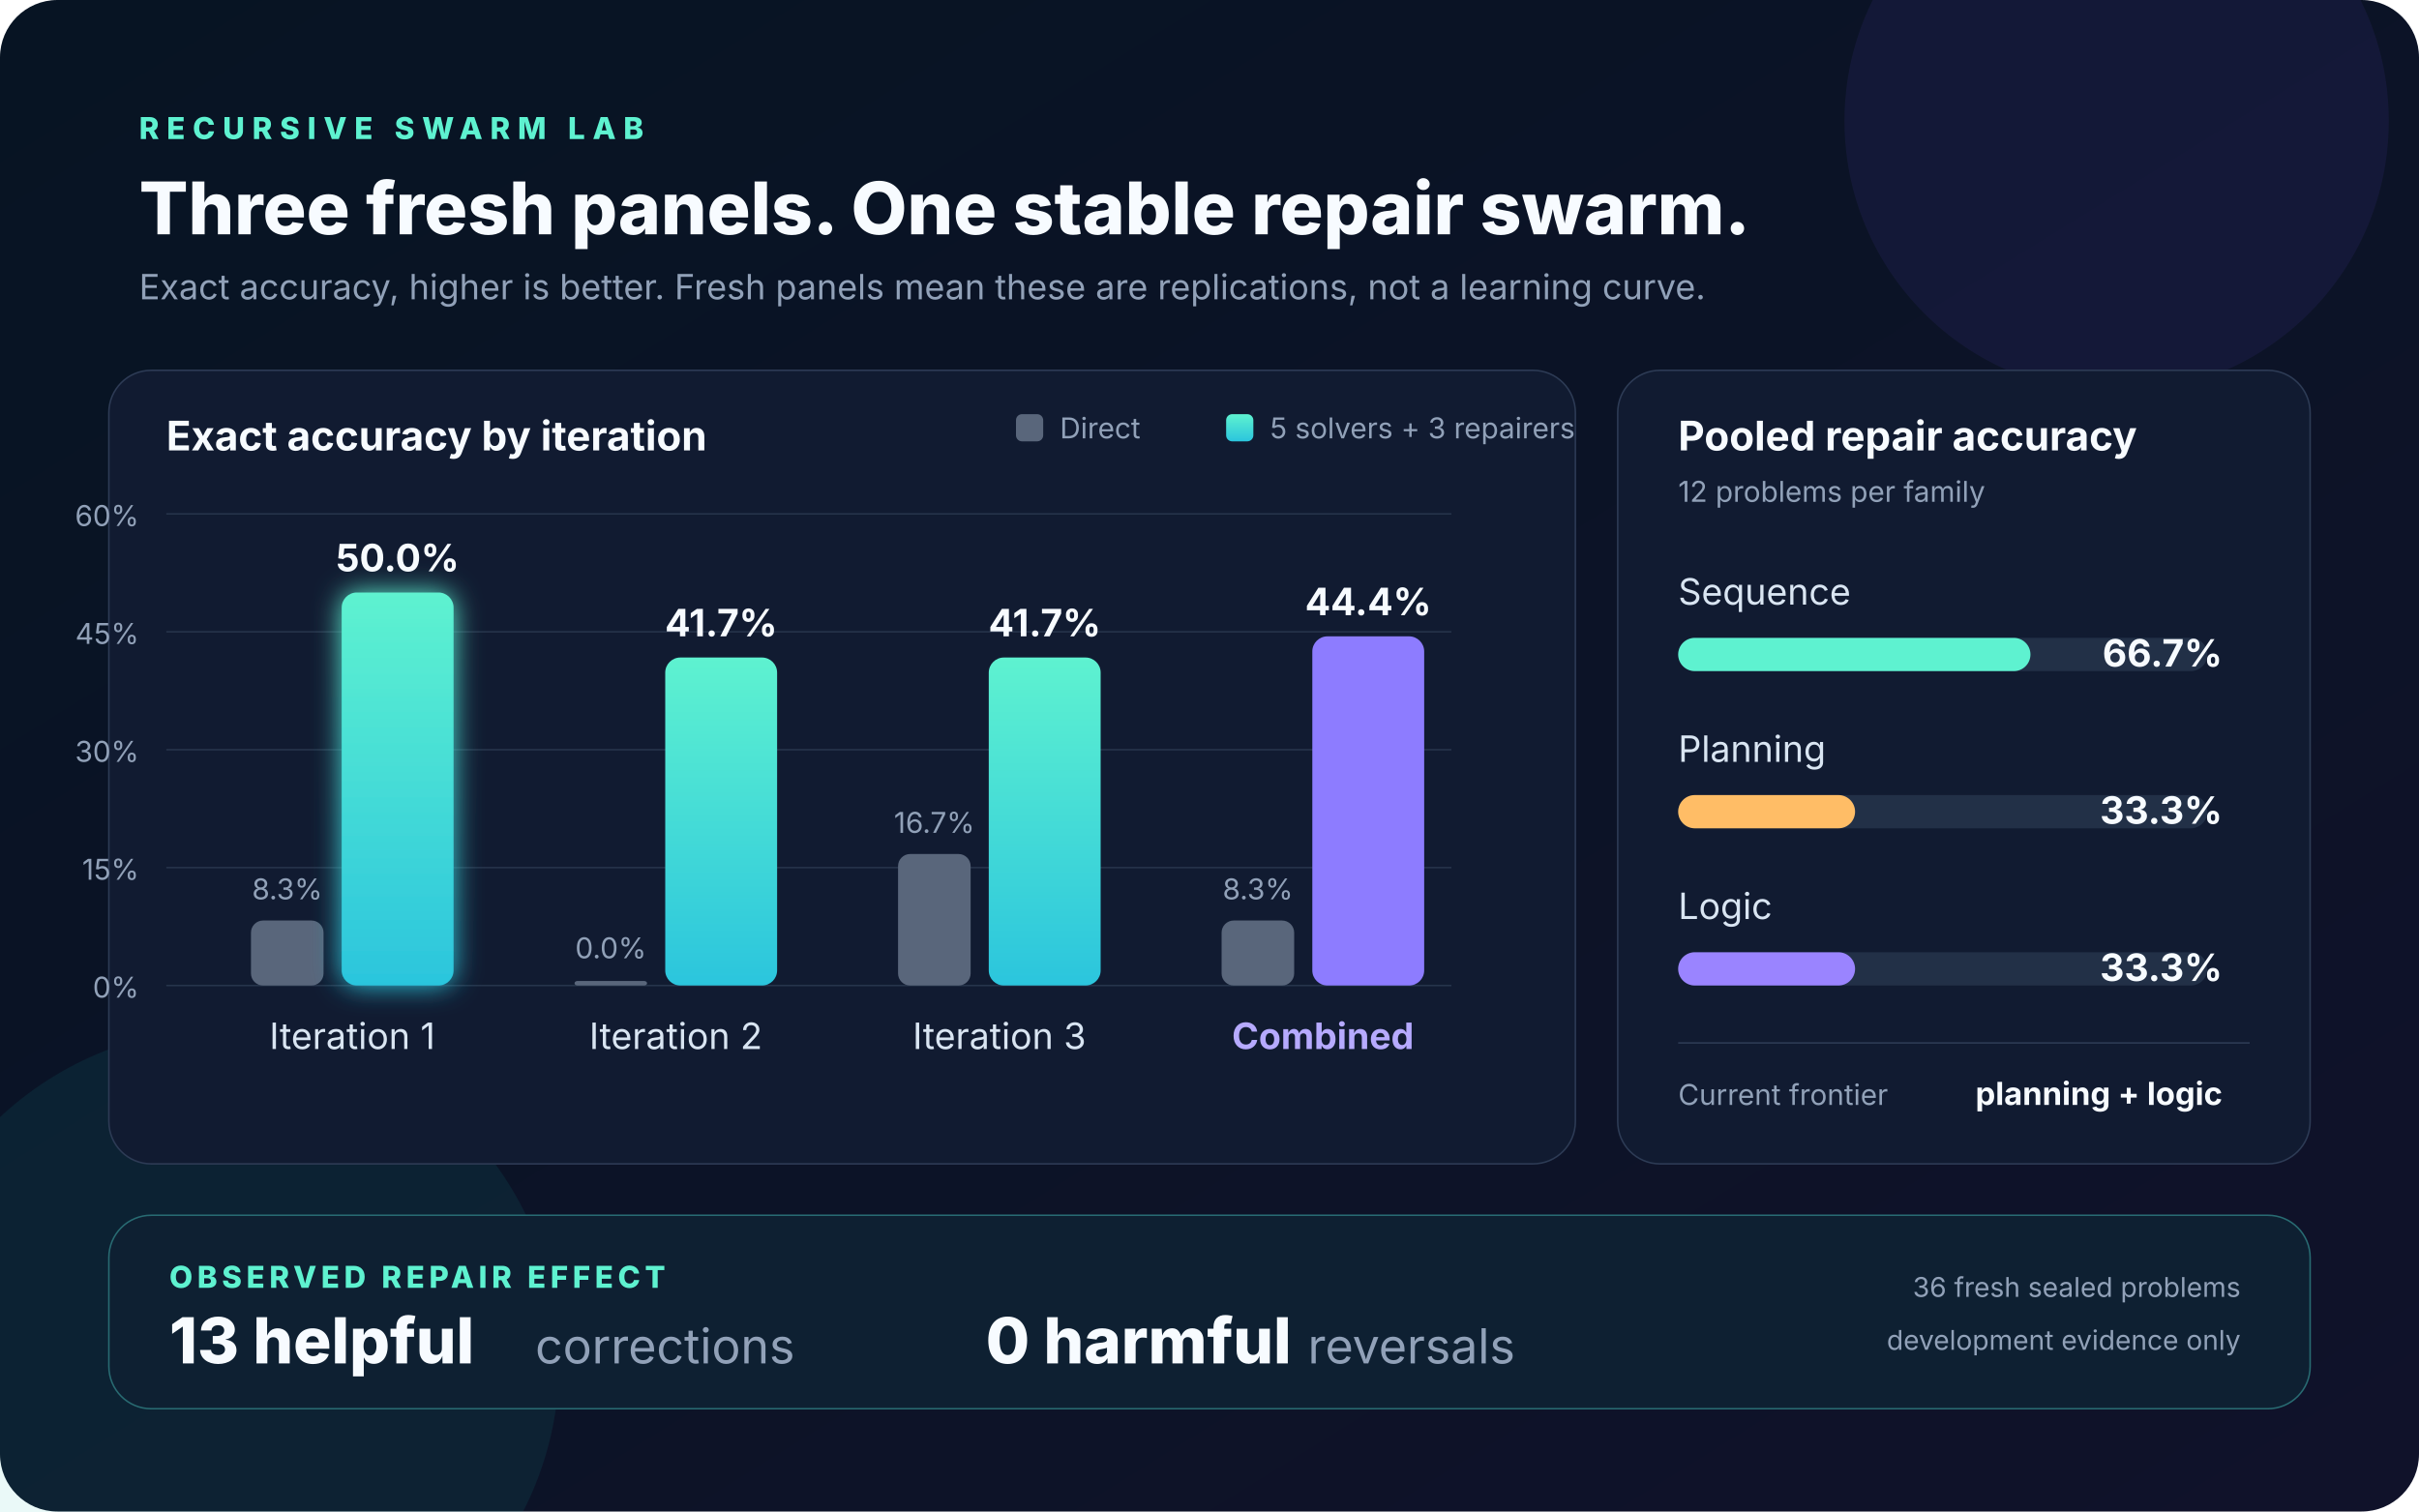
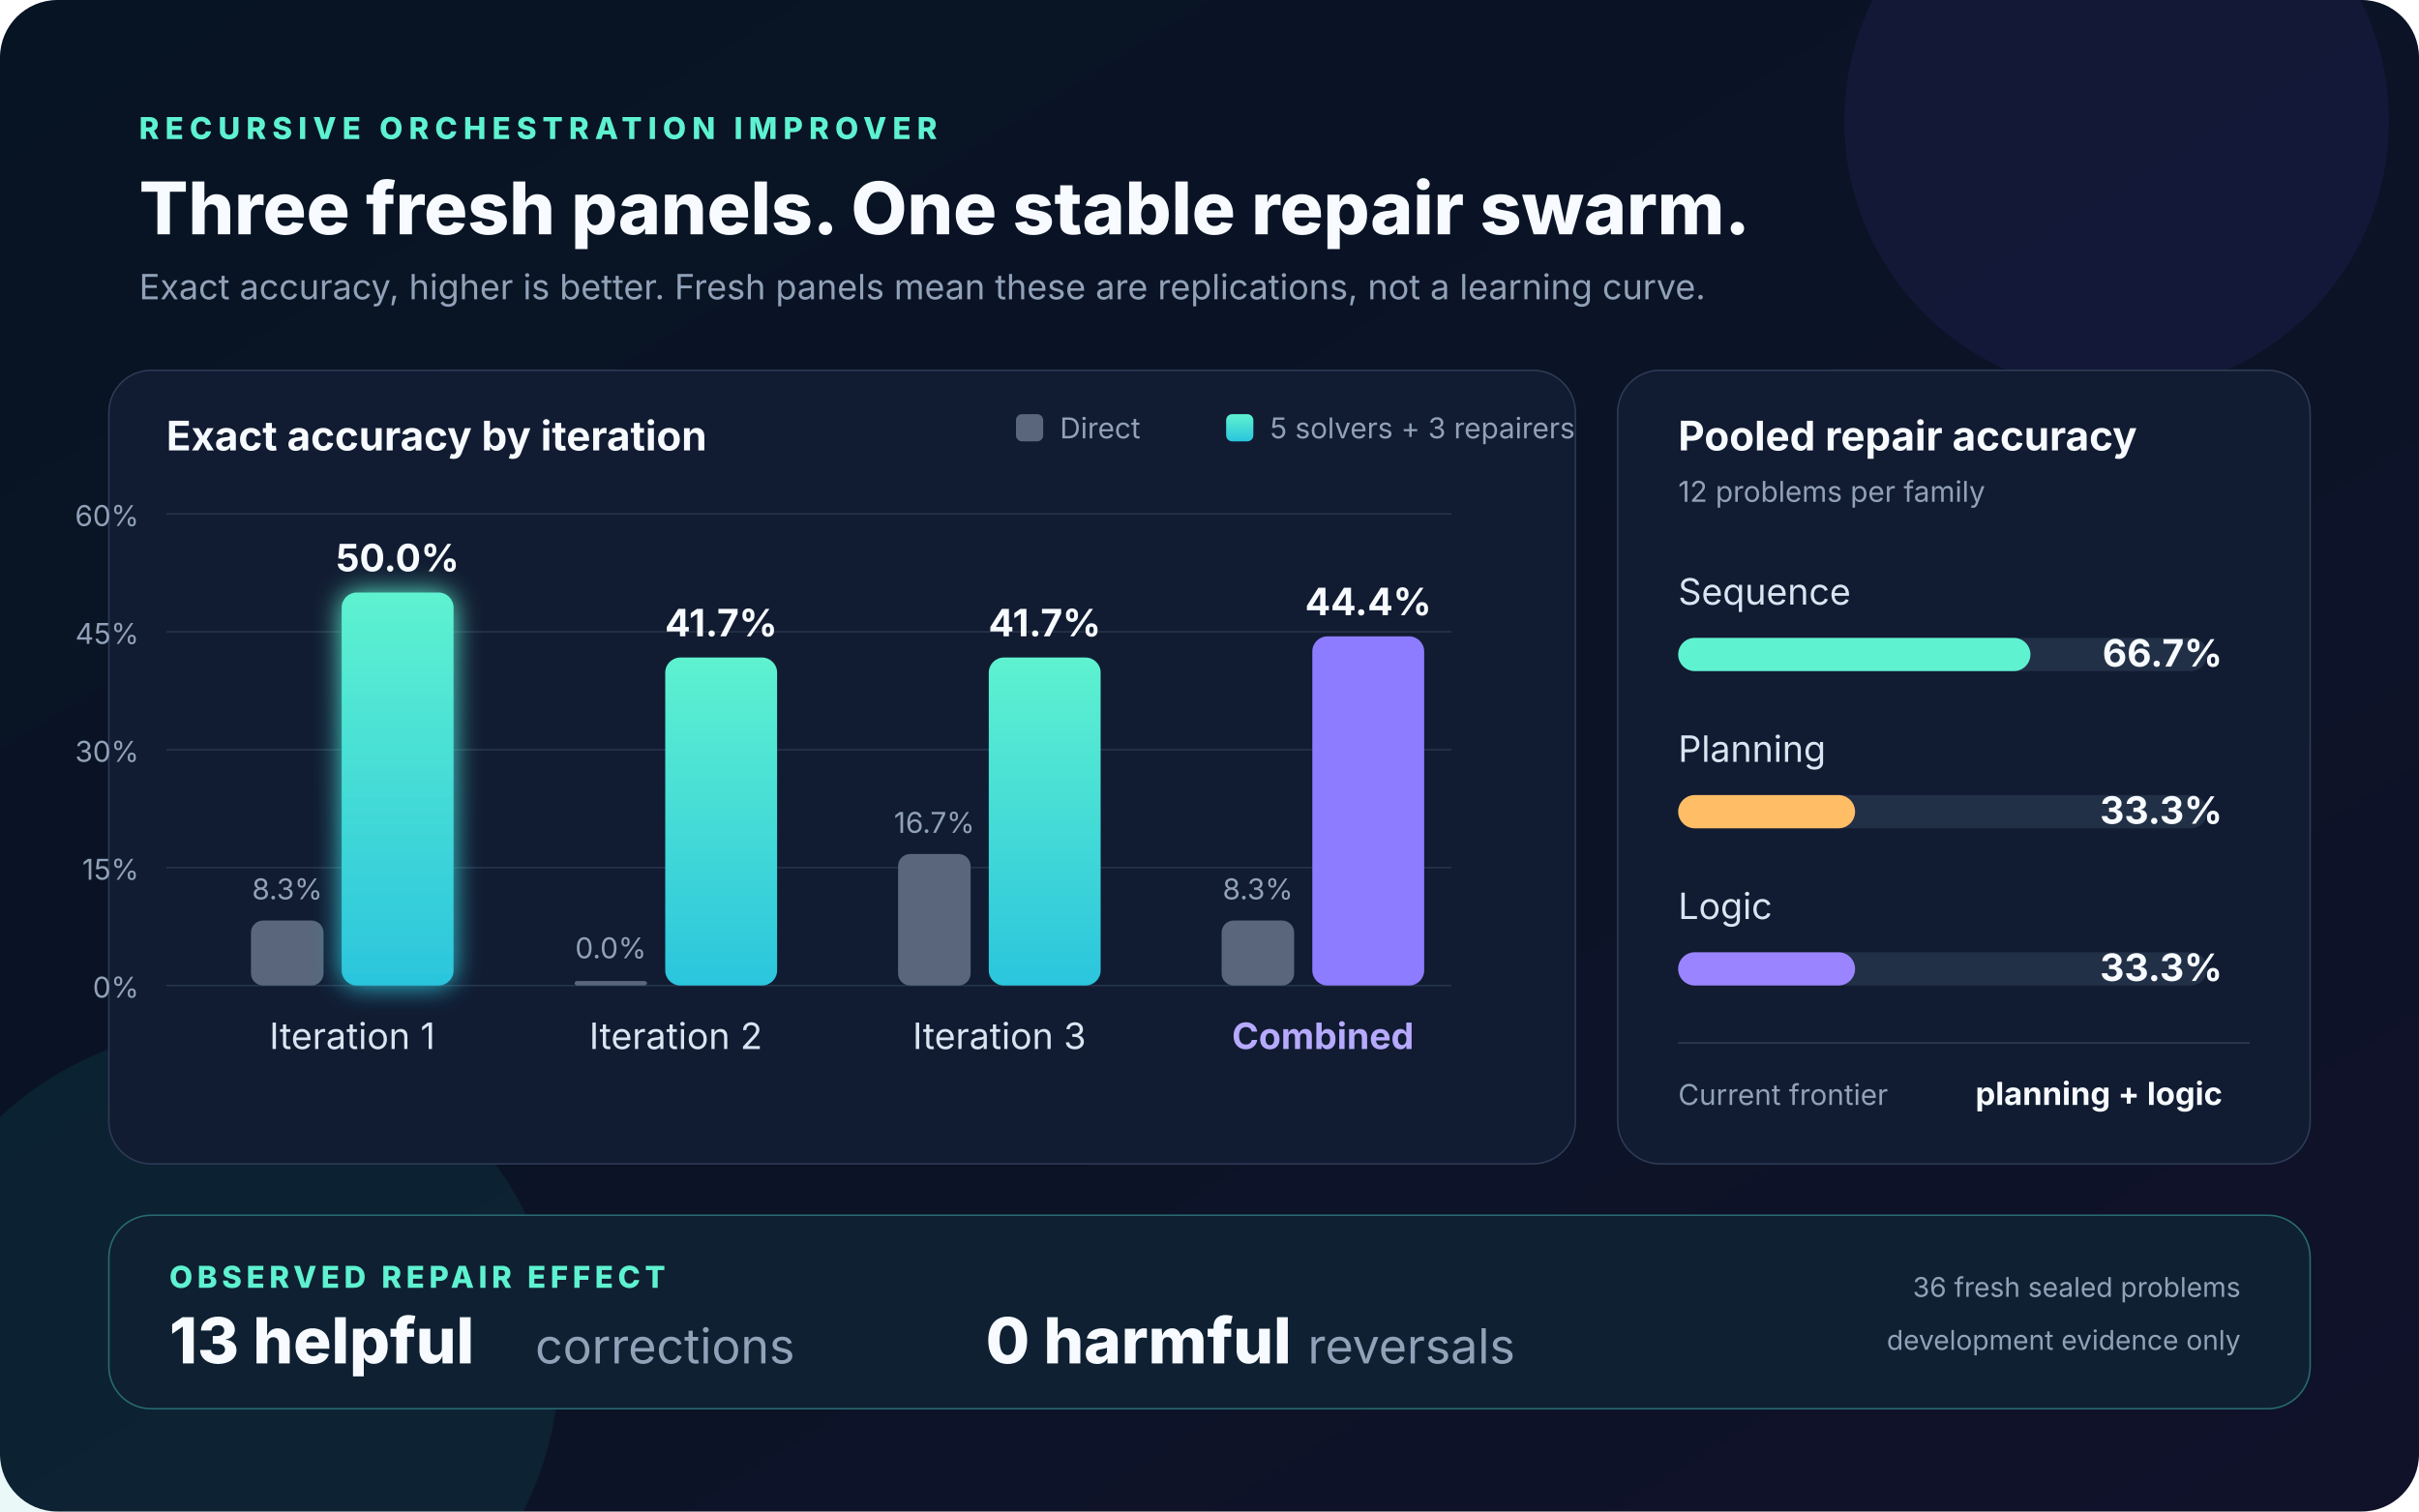
<svg xmlns="http://www.w3.org/2000/svg" width="1600" height="1000" viewBox="0 0 1600 1000" role="img" aria-labelledby="title desc">
  <defs>
    <linearGradient id="bg" x1="0" y1="0" x2="1" y2="1">
      <stop offset="0" stop-color="#071423" />
      <stop offset="1" stop-color="#10122a" />
    </linearGradient>
    <linearGradient id="repair" x1="0" y1="0" x2="0" y2="1">
      <stop offset="0" stop-color="#5ef2d0" />
      <stop offset="1" stop-color="#2bc5dd" />
    </linearGradient>
    <filter id="glow" x="-30%" y="-30%" width="160%" height="160%">
      <feGaussianBlur stdDeviation="9" result="blur" />
      <feMerge>
        <feMergeNode in="blur" />
        <feMergeNode in="SourceGraphic" />
      </feMerge>
    </filter>
    <style>
      .sans { font-family: Inter, ui-sans-serif, system-ui, -apple-system, BlinkMacSystemFont, "Segoe UI", sans-serif; }
      .mono { font-family: ui-monospace, SFMono-Regular, Menlo, Monaco, Consolas, monospace; }
      .muted { fill: #91a1b8; }
      .label { fill: #d9e5f2; font-size: 24px; }
      .small { fill: #91a1b8; font-size: 19px; }
      .value { fill: #f7fbff; font-size: 25px; font-weight: 750; }
      .grid { stroke: #26344b; stroke-width: 1; }
    </style>
  </defs>
  <rect width="1600" height="1000" rx="38" fill="url(#bg)" />
  <circle cx="1400" cy="80" r="180" fill="#4b3aa3" opacity=".14" />
  <circle cx="150" cy="900" r="220" fill="#11b8b0" opacity=".09" />
  <g class="sans">
-     <text x="92" y="92" fill="#5ef2d0" font-size="20" font-weight="800" letter-spacing="5">RECURSIVE SWARM LAB</text>
+     <text x="92" y="92" fill="#5ef2d0" font-size="20" font-weight="800" letter-spacing="4">RECURSIVE ORCHESTRATION IMPROVER</text>
    <text x="92" y="155" fill="#f7fbff" font-size="48" font-weight="800">Three fresh panels. One stable repair swarm.</text>
    <text x="92" y="198" class="muted" font-size="23">Exact accuracy, higher is better. Fresh panels mean these are replications, not a learning curve.</text>
    <rect x="72" y="245" width="970" height="525" rx="28" fill="#111b31" stroke="#2d3b55" />
    <text x="110" y="298" fill="#f7fbff" font-size="27" font-weight="750">Exact accuracy by iteration</text>
    <rect x="672" y="274" width="18" height="18" rx="4" fill="#59667b" />
    <text x="701" y="290" class="small">Direct</text>
    <rect x="811" y="274" width="18" height="18" rx="4" fill="url(#repair)" />
    <text x="840" y="290" class="small">5 solvers + 3 repairers</text>
    <g transform="translate(110 340)">
      <line x1="0" y1="0" x2="850" y2="0" class="grid" />
      <line x1="0" y1="78" x2="850" y2="78" class="grid" />
      <line x1="0" y1="156" x2="850" y2="156" class="grid" />
      <line x1="0" y1="234" x2="850" y2="234" class="grid" />
      <line x1="0" y1="312" x2="850" y2="312" class="grid" />
      <text x="-18" y="8" text-anchor="end" class="small">60%</text>
      <text x="-18" y="86" text-anchor="end" class="small">45%</text>
      <text x="-18" y="164" text-anchor="end" class="small">30%</text>
      <text x="-18" y="242" text-anchor="end" class="small">15%</text>
      <text x="-18" y="320" text-anchor="end" class="small">0%</text>
      <rect x="56" y="269" width="48" height="43" rx="8" fill="#59667b" />
      <rect x="116" y="52" width="74" height="260" rx="10" fill="url(#repair)" filter="url(#glow)" />
      <text x="80" y="255" text-anchor="middle" class="small">8.3%</text>
      <text x="153" y="38" text-anchor="middle" class="value">50.0%</text>
      <text x="123" y="354" text-anchor="middle" class="label">Iteration 1</text>
      <rect x="270" y="309" width="48" height="3" rx="2" fill="#59667b" />
      <rect x="330" y="95" width="74" height="217" rx="10" fill="url(#repair)" />
      <text x="294" y="294" text-anchor="middle" class="small">0.0%</text>
      <text x="367" y="81" text-anchor="middle" class="value">41.7%</text>
      <text x="337" y="354" text-anchor="middle" class="label">Iteration 2</text>
      <rect x="484" y="225" width="48" height="87" rx="8" fill="#59667b" />
      <rect x="544" y="95" width="74" height="217" rx="10" fill="url(#repair)" />
      <text x="508" y="211" text-anchor="middle" class="small">16.7%</text>
      <text x="581" y="81" text-anchor="middle" class="value">41.7%</text>
      <text x="551" y="354" text-anchor="middle" class="label">Iteration 3</text>
      <rect x="698" y="269" width="48" height="43" rx="8" fill="#59667b" />
      <rect x="758" y="81" width="74" height="231" rx="10" fill="#8d7cff" />
      <text x="722" y="255" text-anchor="middle" class="small">8.3%</text>
      <text x="795" y="67" text-anchor="middle" class="value">44.4%</text>
      <text x="765" y="354" text-anchor="middle" fill="#b6aaff" font-size="24" font-weight="750">Combined</text>
    </g>
    <rect x="1070" y="245" width="458" height="525" rx="28" fill="#111b31" stroke="#2d3b55" />
    <text x="1110" y="298" fill="#f7fbff" font-size="27" font-weight="750">Pooled repair accuracy</text>
    <text x="1110" y="332" class="small">12 problems per family</text>
    <text x="1110" y="400" class="label">Sequence</text>
    <rect x="1110" y="422" width="350" height="22" rx="11" fill="#223047" />
    <rect x="1110" y="422" width="233" height="22" rx="11" fill="#5ef2d0" />
    <text x="1470" y="441" text-anchor="end" class="value">66.7%</text>
    <text x="1110" y="504" class="label">Planning</text>
    <rect x="1110" y="526" width="350" height="22" rx="11" fill="#223047" />
    <rect x="1110" y="526" width="117" height="22" rx="11" fill="#ffbd66" />
    <text x="1470" y="545" text-anchor="end" class="value">33.3%</text>
    <text x="1110" y="608" class="label">Logic</text>
    <rect x="1110" y="630" width="350" height="22" rx="11" fill="#223047" />
    <rect x="1110" y="630" width="117" height="22" rx="11" fill="#9a84ff" />
    <text x="1470" y="649" text-anchor="end" class="value">33.3%</text>
    <line x1="1110" y1="690" x2="1488" y2="690" stroke="#2d3b55" />
    <text x="1110" y="731" class="small">Current frontier</text>
    <text x="1470" y="731" text-anchor="end" fill="#f7fbff" font-size="21" font-weight="700">planning + logic</text>
    <rect x="72" y="804" width="1456" height="128" rx="28" fill="#0e2032" stroke="#286b72" />
    <text x="112" y="852" fill="#5ef2d0" font-size="20" font-weight="800" letter-spacing="3">OBSERVED REPAIR EFFECT</text>
    <text x="112" y="902" fill="#f7fbff" font-size="42" font-weight="800">13 helpful</text>
    <text x="354" y="902" class="muted" font-size="32">corrections</text>
    <text x="652" y="902" fill="#f7fbff" font-size="42" font-weight="800">0 harmful</text>
    <text x="865" y="902" class="muted" font-size="32">reversals</text>
    <text x="1482" y="858" text-anchor="end" fill="#91a1b8" font-size="18">36 fresh sealed problems</text>
    <text x="1482" y="893" text-anchor="end" fill="#91a1b8" font-size="18">development evidence only</text>
  </g>
</svg>
